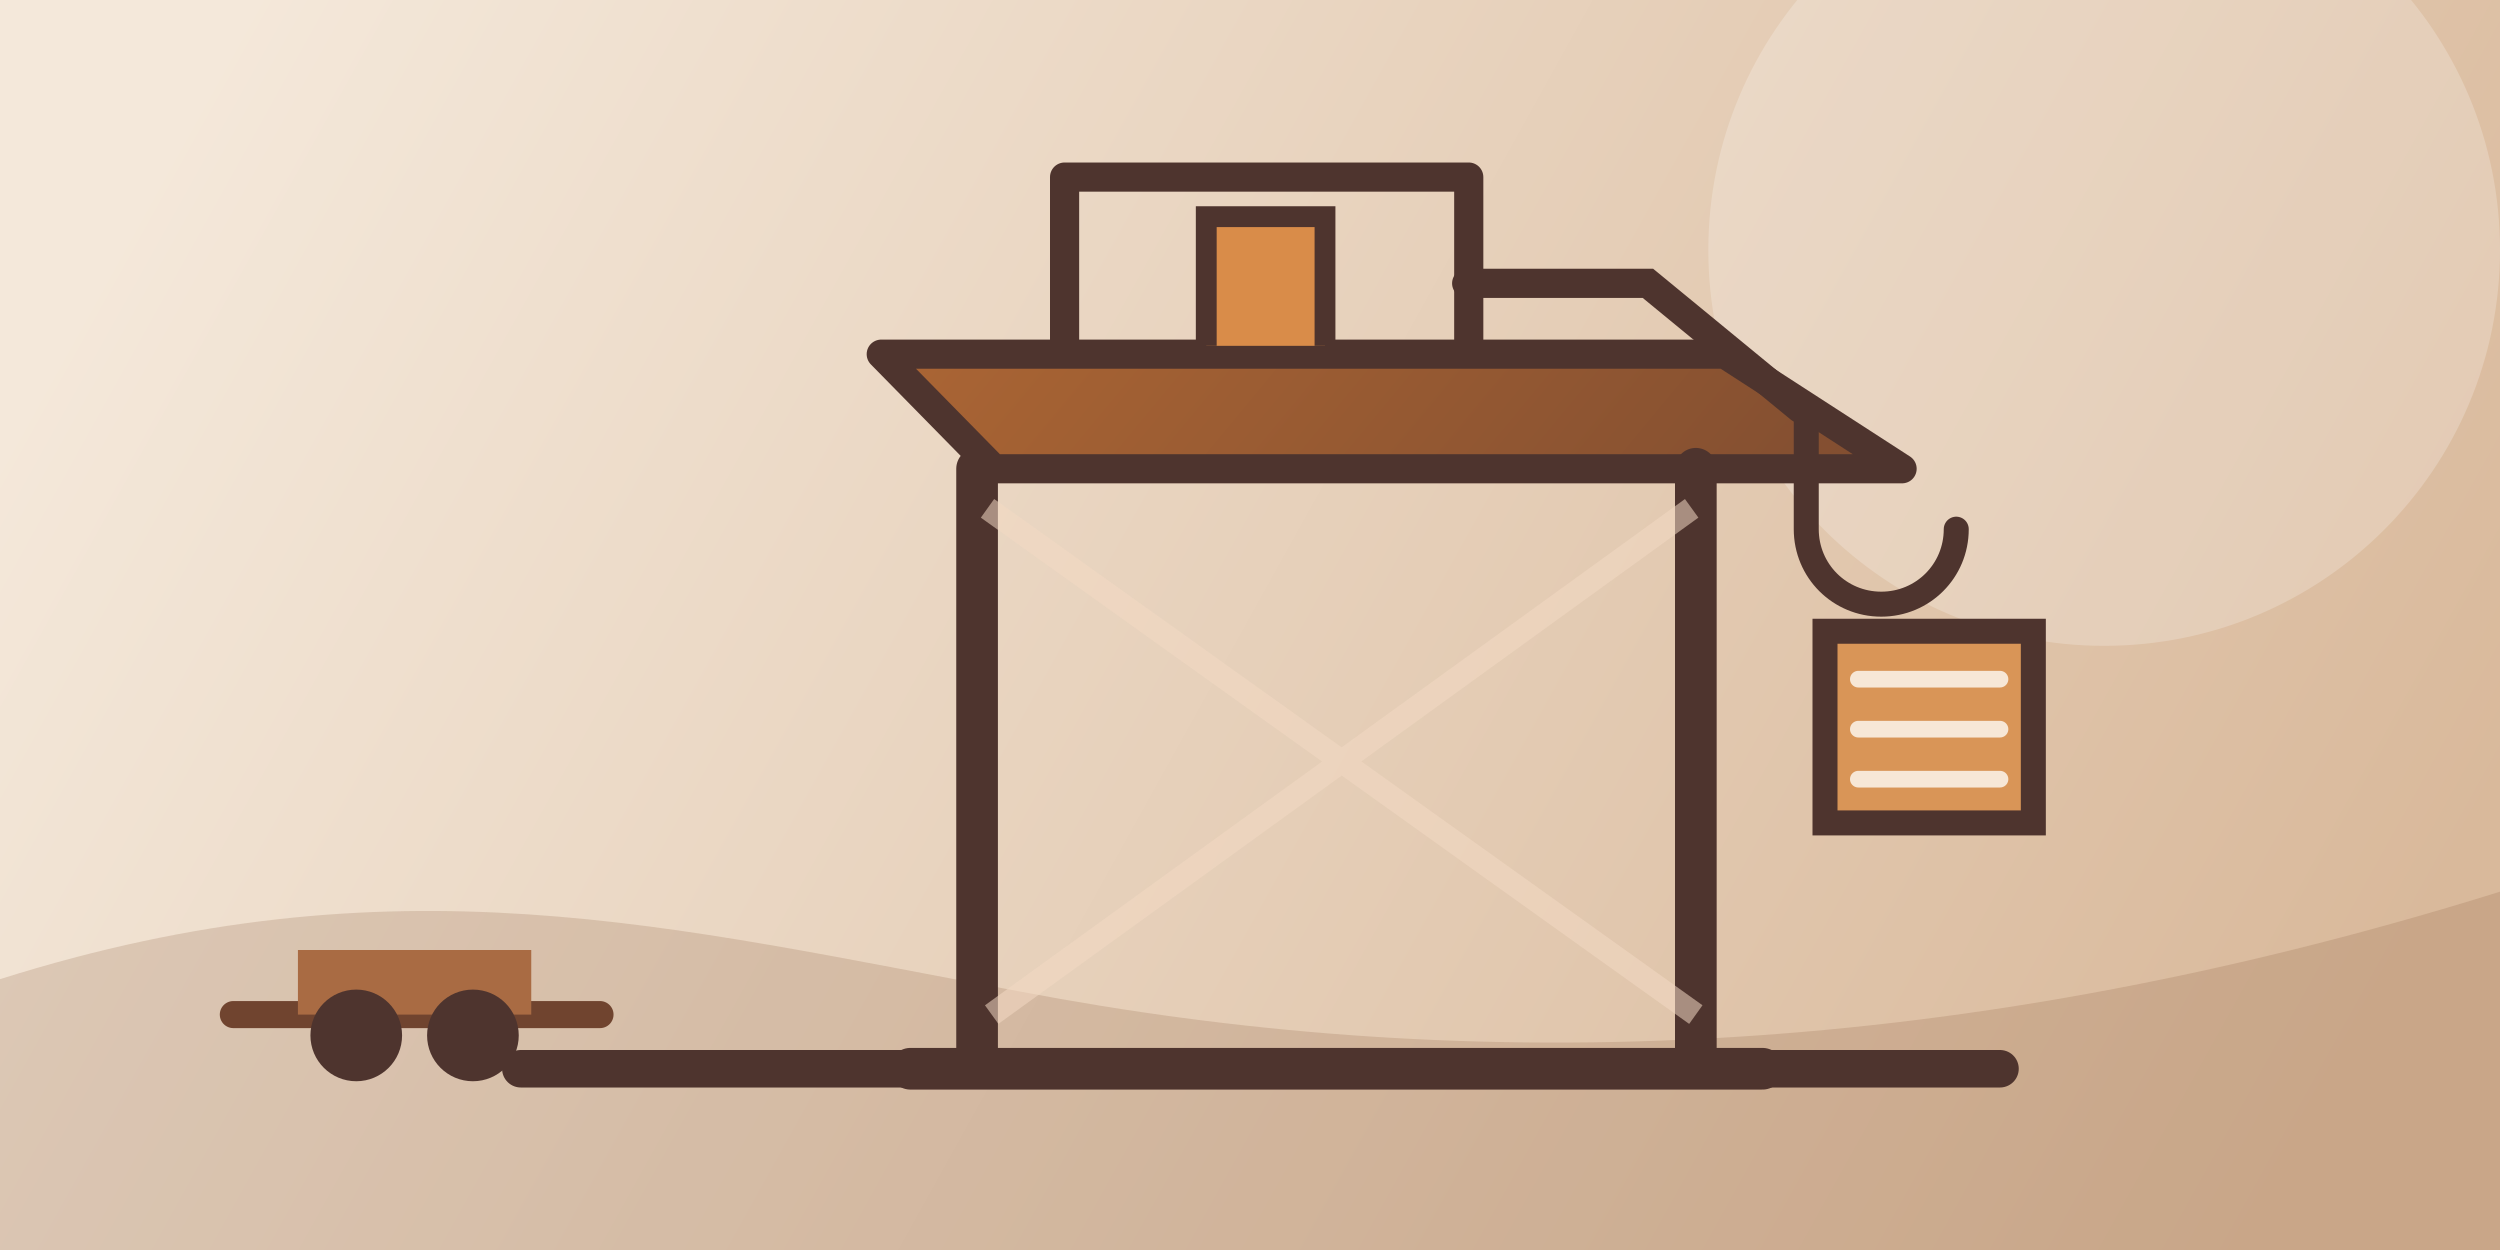
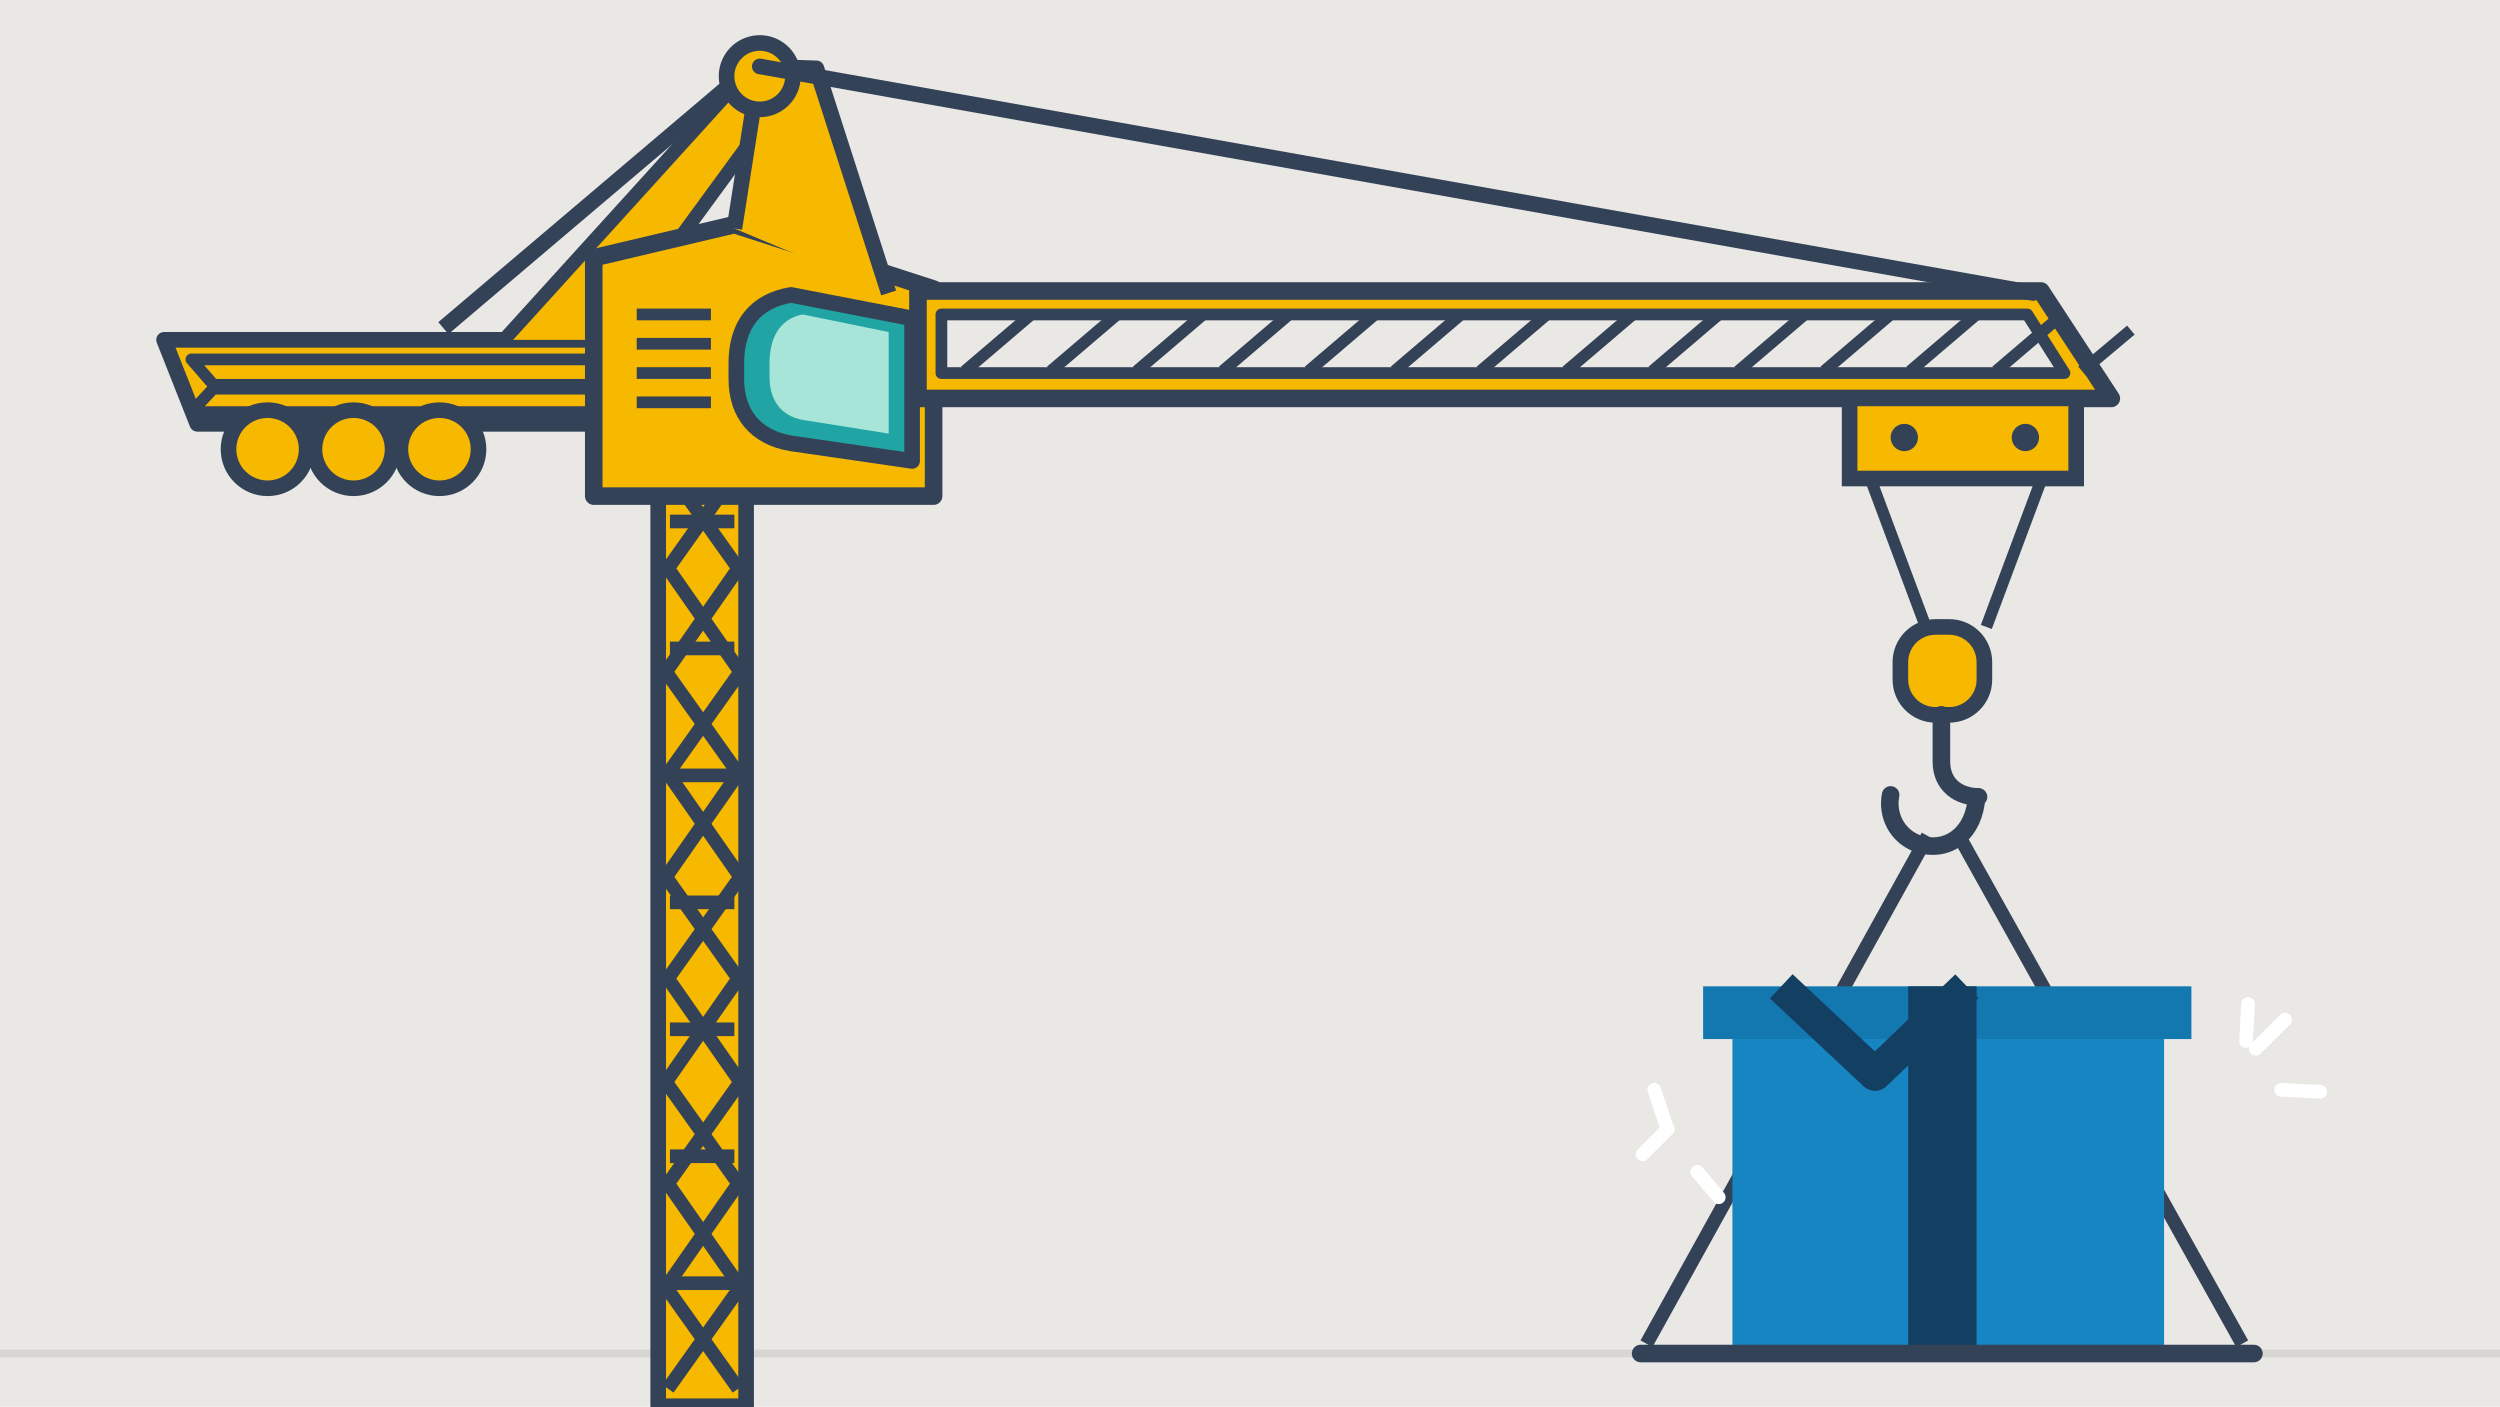
- <svg xmlns="http://www.w3.org/2000/svg" viewBox="0 0 1200 600" fill="none">
-   <defs>
-     <linearGradient id="bg" x1="100" y1="30" x2="1090" y2="580" gradientUnits="userSpaceOnUse">
-       <stop stop-color="#F4E8DA" />
-       <stop offset="1" stop-color="#D9B99B" />
-     </linearGradient>
-     <linearGradient id="crane" x1="350" y1="80" x2="875" y2="515" gradientUnits="userSpaceOnUse">
-       <stop stop-color="#B76C35" />
-       <stop offset="1" stop-color="#70442F" />
-     </linearGradient>
-   </defs>
-   <path fill="url(#bg)" d="M0 0h1200v600H0z" />
-   <circle cx="1010" cy="120" r="190" fill="#fff" fill-opacity=".22" />
-   <path d="M0 470c190-60 322-25 490 6 204 39 438 37 710-48v172H0V470Z" fill="#8A5A3C" fill-opacity=".2" />
-   <path d="M250 513h710" stroke="#4E342E" stroke-width="18" stroke-linecap="round" />
-   <path d="M423 170h405l85 55H477l-54-55Z" fill="url(#crane)" stroke="#4E342E" stroke-width="14" stroke-linejoin="round" />
-   <path d="M469 225v288m345-288v288M437 513h409" stroke="#4E342E" stroke-width="20" stroke-linecap="round" stroke-linejoin="round" />
-   <path d="m474 244 340 243M812 244 476 487" stroke="#F2D8C3" stroke-opacity=".55" stroke-width="11" />
-   <path d="M511 166V85h194v81" stroke="#4E342E" stroke-width="14" stroke-linejoin="round" />
-   <path d="M579 166V104h57v62" fill="#D98C49" stroke="#4E342E" stroke-width="10" />
-   <path d="M704 136h87l73 60" stroke="#4E342E" stroke-width="14" stroke-linecap="round" />
-   <path d="M867 196v58c0 20 16 36 36 36s36-16 36-36" stroke="#4E342E" stroke-width="12" stroke-linecap="round" />
-   <path d="M876 303h100v92H876z" fill="#D99557" stroke="#4E342E" stroke-width="12" />
-   <path d="M892 326h68m-68 24h68m-68 24h68" stroke="#F7E7D6" stroke-width="8" stroke-linecap="round" />
-   <path d="M112 487h176" stroke="#70442F" stroke-width="13" stroke-linecap="round" />
-   <path d="M143 456h112v31H143z" fill="#A96B43" />
-   <circle cx="171" cy="497" r="22" fill="#4E342E" />
-   <circle cx="227" cy="497" r="22" fill="#4E342E" />
+ <svg xmlns="http://www.w3.org/2000/svg" viewBox="0 0 1280 720" fill="none">
+   <rect width="1280" height="720" fill="#E9E8E5" />
+   <path d="M0 693h1280" stroke="#D7D6D2" stroke-width="4" />
+   <path d="M84 174h249v43H101l-17-43Z" fill="#F7B900" stroke="#344258" stroke-width="8" stroke-linejoin="round" />
+   <path d="M98 184h229v15H111l-13-15Zm0 27h229v-14H111l-13 14Z" fill="#F7B900" stroke="#344258" stroke-width="6" stroke-linejoin="round" />
+   <circle cx="137" cy="230" r="20" fill="#F7B900" stroke="#344258" stroke-width="8" />
+   <circle cx="181" cy="230" r="20" fill="#F7B900" stroke="#344258" stroke-width="8" />
+   <circle cx="225" cy="230" r="20" fill="#F7B900" stroke="#344258" stroke-width="8" />
+   <path d="M227 168 385 34l33 10-151 130" stroke="#344258" stroke-width="8" stroke-linejoin="round" />
+   <path d="M258 174 385 34l23 6-98 134" fill="#F7B900" stroke="#344258" stroke-width="7" stroke-linejoin="round" />
+   <path d="M337 232h45v488h-45z" fill="#F7B900" stroke="#344258" stroke-width="8" />
+   <path d="M343 267h33m-33 65h33m-33 65h33m-33 65h33m-33 65h33m-33 65h33m-33 65h33" stroke="#344258" stroke-width="7" />
+   <path d="m341 239 37 52-37 53 37 52-37 53 37 52-37 53 37 52-37 53 37 52" stroke="#344258" stroke-width="7" stroke-linejoin="round" />
+   <path d="m379 239-37 52 37 53-37 52 37 53-37 52 37 53-37 52 37 53-37 52" stroke="#344258" stroke-width="7" stroke-linejoin="round" />
+   <path d="M304 132 376 115l102 33v106H304V132Z" fill="#F7B900" stroke="#344258" stroke-width="9" stroke-linejoin="round" />
+   <path d="m405 151 62 12v73l-62-9c-18-3-28-15-28-33v-8c0-20 10-32 28-35Z" fill="#20A5A4" stroke="#344258" stroke-width="8" stroke-linejoin="round" />
+   <path d="m411 161 44 9v52l-44-7c-11-2-17-10-17-22v-7c0-14 6-23 17-25Z" fill="#A7E5D9" />
+   <path d="M326 161h38m-38 15h38m-38 15h38m-38 15h38" stroke="#344258" stroke-width="6" />
+   <path d="m376 117 13-83 29 1 37 115" fill="#F7B900" stroke="#344258" stroke-width="8" stroke-linejoin="round" />
+   <circle cx="389" cy="39" r="17" fill="#F7B900" stroke="#344258" stroke-width="8" />
+   <path d="M470 149h575l36 55H470v-55Z" fill="#F7B900" stroke="#344258" stroke-width="9" stroke-linejoin="round" />
+   <path d="M482 161h556l19 30H482v-30Z" fill="#E9E8E5" stroke="#344258" stroke-width="6" stroke-linejoin="round" />
+   <path d="m494 190 34-29m10 29 34-29m10 29 34-29m10 29 34-29m10 29 34-29m10 29 34-29m10 29 34-29m10 29 34-29m10 29 34-29m10 29 34-29m10 29 34-29m10 29 34-29m10 29 34-29m10 29 25-21" stroke="#344258" stroke-width="6" />
+   <path d="m389 34 652 116" stroke="#344258" stroke-width="8" stroke-linecap="round" />
+   <path d="M947 204h116v41H947z" fill="#F7B900" stroke="#344258" stroke-width="8" />
+   <circle cx="975" cy="224" r="7" fill="#344258" />
+   <circle cx="1037" cy="224" r="7" fill="#344258" />
+   <path d="m958 246 28 75m59-75-28 75" stroke="#344258" stroke-width="6" />
+   <rect x="973" y="321" width="43" height="45" rx="18" fill="#F7B900" stroke="#344258" stroke-width="8" />
+   <path d="M994 366v24c0 12 9 18 19 18" stroke="#344258" stroke-width="9" stroke-linecap="round" />
+   <path d="M1012 408c-1 18-14 29-30 24-11-4-16-15-14-25" stroke="#344258" stroke-width="9" stroke-linecap="round" />
+   <path d="m987 428-144 260m160-260 145 260" stroke="#344258" stroke-width="7" />
+   <path d="M887 514h221v178H887z" fill="#1785C1" />
+   <path d="M872 505h250v27H872z" fill="#1478B0" />
+   <path d="M977 505h35v187h-35z" fill="#123F62" />
+   <path d="m912 505 48 45 47-45" stroke="#123F62" stroke-width="17" stroke-linejoin="round" />
+   <path d="M840 693h314" stroke="#344258" stroke-width="9" stroke-linecap="round" />
+   <path d="m854 578-13 13m28 9 11 13m-27-37-6-18m308-21 15-15m-2 36 20 1m-38-26 1-19" stroke="#fff" stroke-width="7" stroke-linecap="round" />
</svg>
